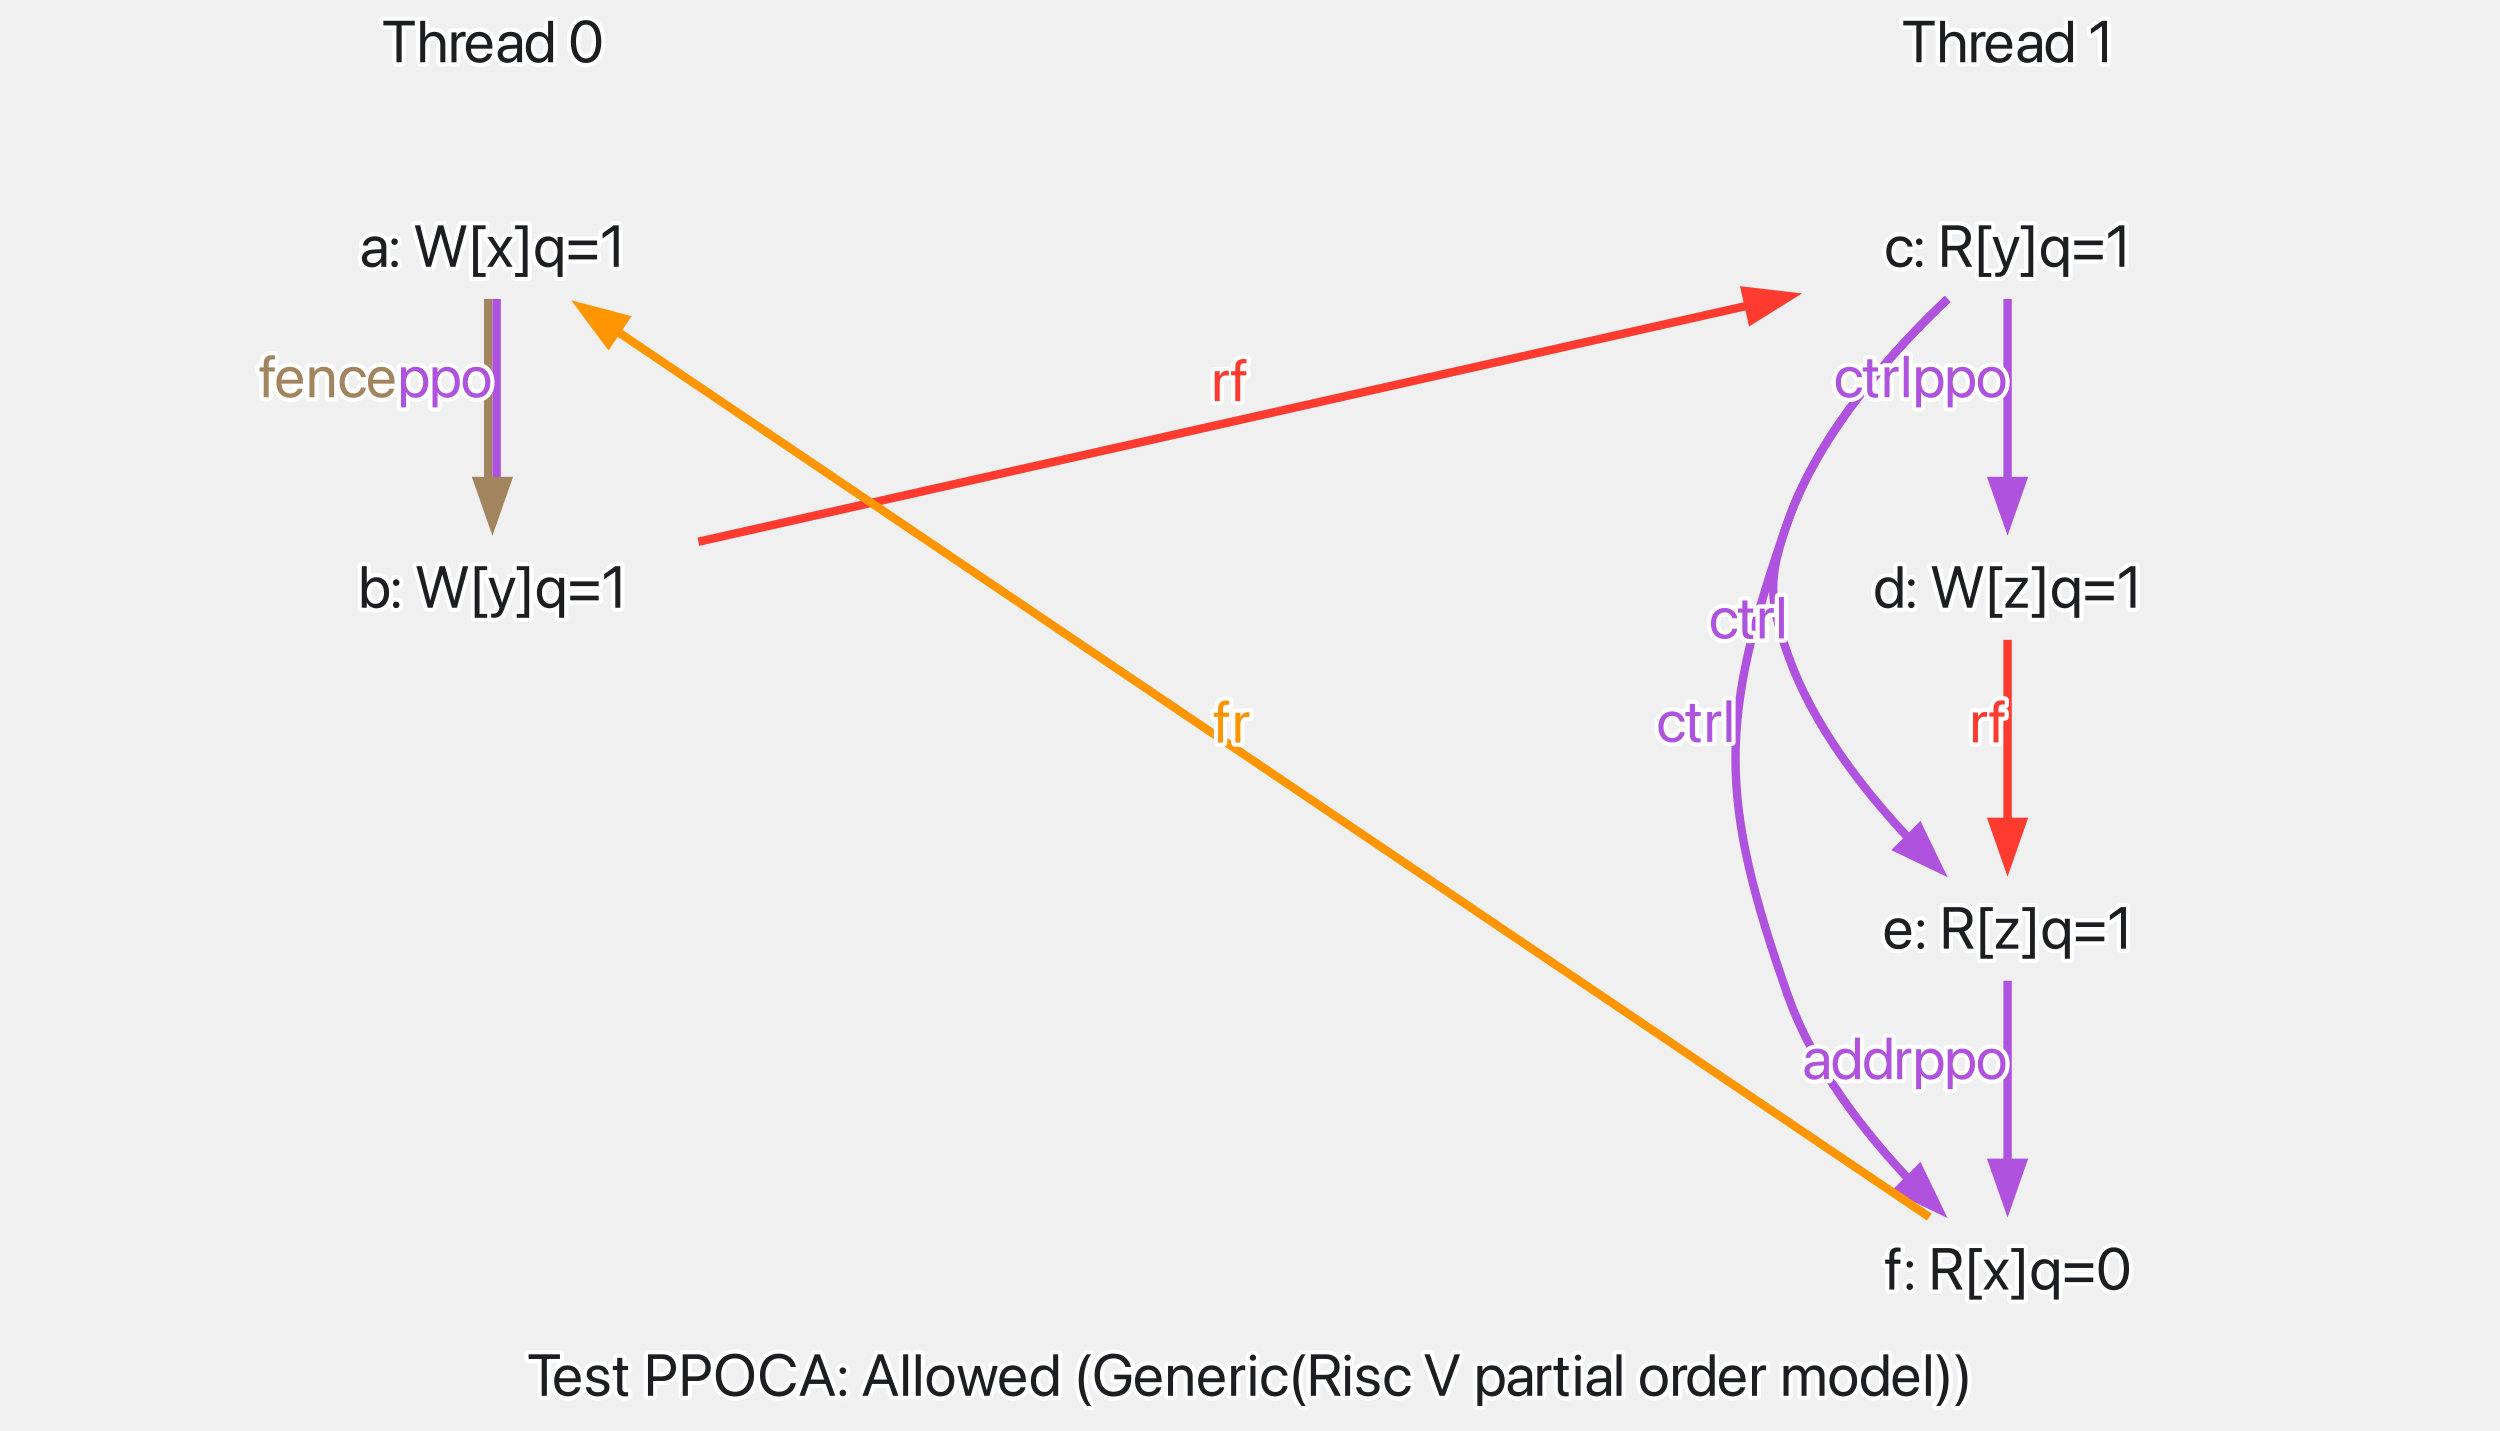
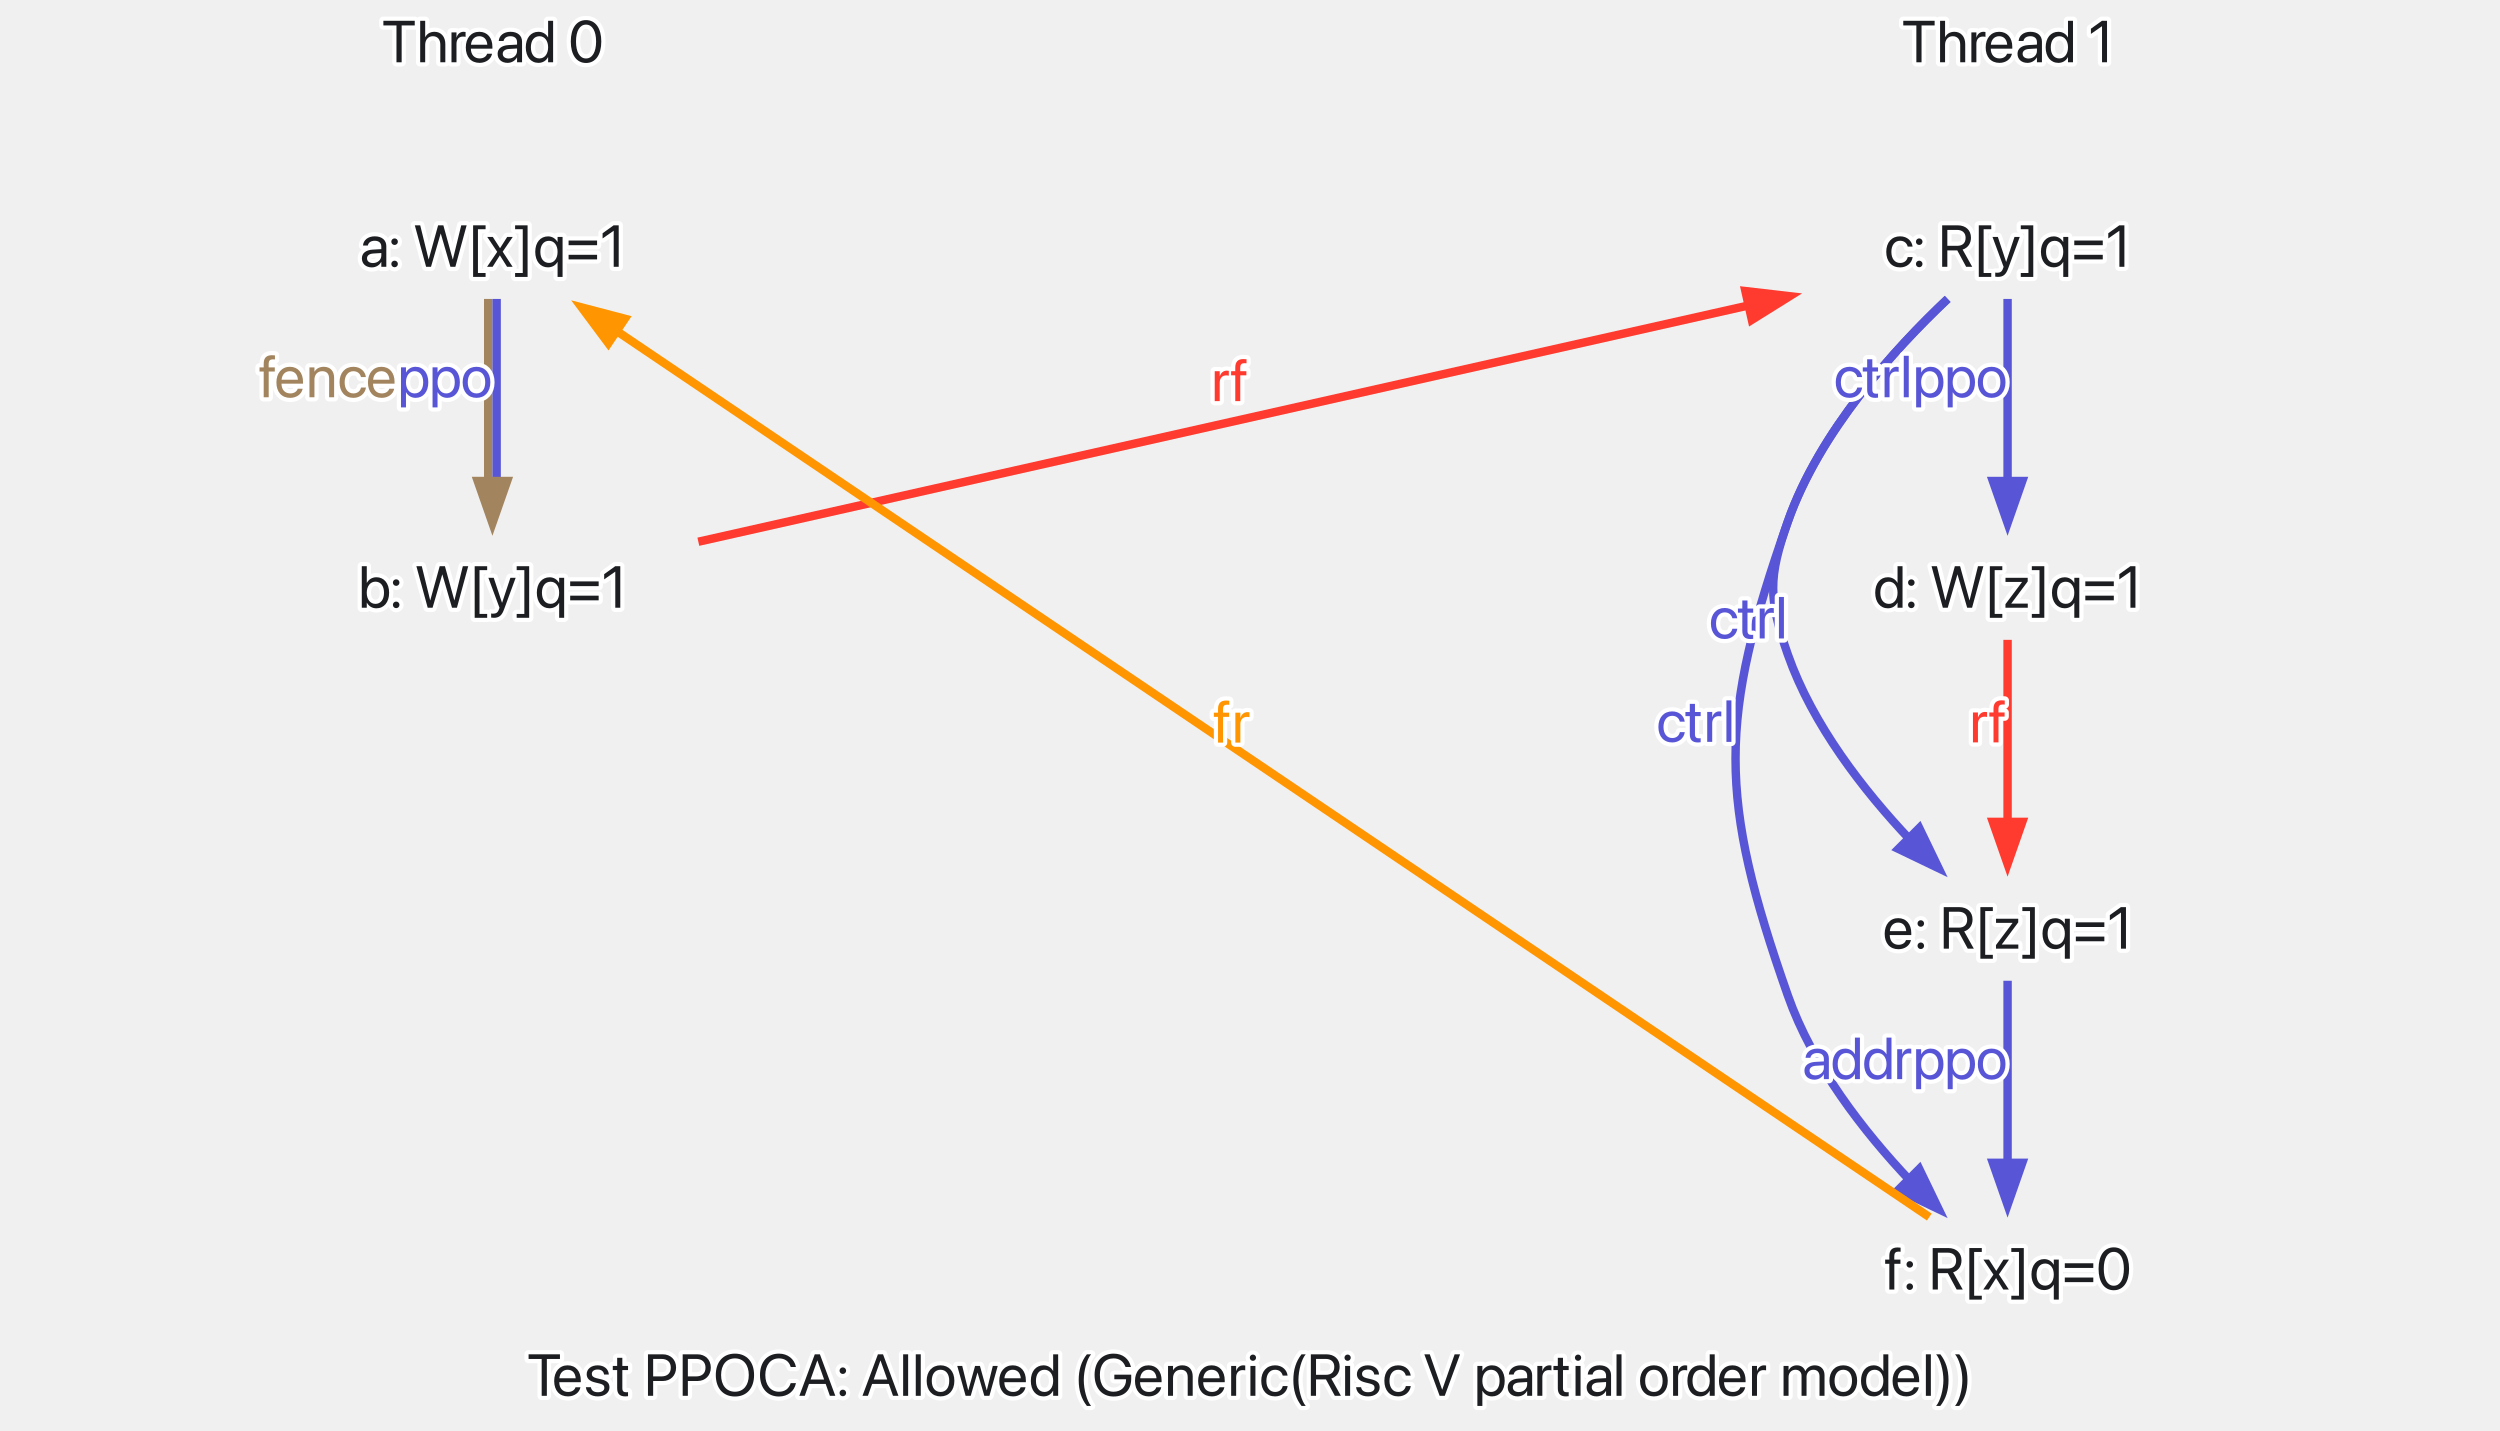
<svg xmlns="http://www.w3.org/2000/svg" xmlns:xlink="http://www.w3.org/1999/xlink" width="594" height="340">
  <defs>
    <path id="c" d="M3.453 0h1.23v-8.758h3.11v-1.105H.343v1.105h3.11Zm0 0" />
    <path id="d" d="M3.7.137c1.55 0 2.714-.93 2.945-2.106l.015-.07H5.488l-.02.062c-.202.61-.84 1.059-1.741 1.059-1.266 0-2.07-.852-2.098-2.316h5.117v-.438c0-2.133-1.18-3.574-3.121-3.574s-3.2 1.512-3.2 3.71v.009C.426-1.293 1.657.137 3.7.137m-.083-6.332c1.04 0 1.805.652 1.922 2.03H1.65c.128-1.323.937-2.03 1.968-2.03m0 0" />
    <path id="e" d="M3.297.137c1.586 0 2.762-.875 2.762-2.121v-.004c0-1.012-.52-1.582-1.957-1.93l-1.13-.273c-.784-.192-1.105-.528-1.105-1.012v-.008c0-.629.531-1.043 1.395-1.043.883 0 1.406.457 1.504 1.149l.007.046h1.133l-.008-.09C5.813-6.335 4.82-7.245 3.262-7.245c-1.54 0-2.614.867-2.614 2.09v.008c0 1.027.653 1.648 1.993 1.968l1.125.274c.808.199 1.074.484 1.074 1v.004c0 .644-.574 1.047-1.54 1.047-.968 0-1.495-.418-1.64-1.13l-.012-.066H.457l.008.063C.609-.718 1.62.137 3.297.137m0 0" />
    <path id="f" d="M3.082.137c.234 0 .488-.028.637-.047v-.965c-.102.008-.239.027-.383.027-.637 0-.969-.21-.969-.972v-4.305H3.72v-.984H2.367v-1.922h-1.23v1.922H.097v.984h1.04v4.313c0 1.359.64 1.949 1.945 1.949m0 0" />
    <path id="h" d="M.957 0h1.23v-3.52h2.286c1.851 0 3.164-1.308 3.164-3.18v-.015c0-1.87-1.313-3.148-3.164-3.148H.957Zm3.2-8.77c1.41 0 2.222.77 2.222 2.07v.013c0 1.3-.813 2.074-2.223 2.074H2.188V-8.77Zm0 0" />
    <path id="i" d="M5.129.164c2.793 0 4.539-1.96 4.539-5.094v-.011c0-3.125-1.75-5.086-4.54-5.086-2.796 0-4.554 1.96-4.554 5.086v.011C.574-1.797 2.324.164 5.13.164m0-1.137c-2.024 0-3.297-1.53-3.297-3.957v-.011c0-2.43 1.277-3.954 3.297-3.954 2.008 0 3.281 1.532 3.281 3.954v.011c0 2.407-1.254 3.957-3.281 3.957m0 0" />
    <path id="j" d="M5.078.164c2.067 0 3.645-1.223 4.02-3.11l.015-.07H7.867l-.02.063c-.429 1.297-1.386 1.98-2.769 1.98-1.96 0-3.238-1.562-3.238-3.964v-.004c0-2.403 1.27-3.954 3.238-3.954 1.39 0 2.36.7 2.742 1.895l.047.148h1.246l-.015-.066c-.375-1.867-1.97-3.11-4.02-3.11-2.746 0-4.504 1.981-4.504 5.087v.003C.574-1.832 2.34.165 5.078.165m0 0" />
    <path id="k" d="M.172 0h1.293l.996-2.824h3.973L7.43 0h1.293L5.059-9.863H3.844Zm4.266-8.387h.027L6.063-3.87H2.836Zm0 0" />
    <path id="l" d="M1.504-5.195a.774.774 0 0 0 .781-.782.77.77 0 0 0-.781-.777.767.767 0 0 0-.777.777c0 .438.34.782.777.782m0 5.293a.774.774 0 0 0 .781-.782.774.774 0 0 0-.781-.78.77.77 0 0 0-.777.78c0 .438.34.782.777.782m0 0" />
    <path id="m" d="M.836 0h1.187v-9.863H.836Zm0 0" />
    <path id="n" d="M3.719.137c1.96 0 3.289-1.422 3.289-3.692v-.015c0-2.27-1.332-3.676-3.297-3.676C1.75-7.246.426-5.832.426-3.57v.015C.426-1.293 1.742.137 3.719.137m.008-1.055c-1.258 0-2.086-.96-2.086-2.637v-.015c0-1.66.836-2.625 2.07-2.625 1.258 0 2.078.957 2.078 2.625v.015c0 1.668-.812 2.637-2.062 2.637m0 0" />
    <path id="o" d="M2.18 0h1.21l1.602-5.504h.028L6.625 0h1.21l1.981-7.11H8.641L7.219-1.327H7.19L5.578-7.11H4.43L2.824-1.33h-.027l-1.422-5.78H.191Zm0 0" />
    <path id="p" d="M3.445.137c1.02 0 1.813-.512 2.258-1.34h.027V0h1.188v-9.863H5.73v3.941h-.027c-.445-.82-1.273-1.324-2.277-1.324-1.785 0-3 1.441-3 3.684v.007c0 2.243 1.203 3.692 3.02 3.692M3.68-.918c-1.258 0-2.04-1.004-2.04-2.637v-.007c0-1.622.782-2.633 2.04-2.633 1.195 0 2.054 1.047 2.054 2.633v.007c0 1.594-.851 2.637-2.054 2.637m0 0" />
    <path id="q" d="M3.242 2.395h.996c-.984-1.145-1.73-3.852-1.73-6.133 0-2.285.746-4.985 1.73-6.125h-.996C1.906-8.168 1.301-6.172 1.301-3.738c0 2.433.605 4.441 1.941 6.133m0 0" />
    <path id="r" d="M5.094.164c2.633 0 4.183-1.578 4.183-4.246v-.938H5.266v1.082h2.78v.176c0 1.657-1.202 2.79-2.952 2.79-2.012 0-3.262-1.532-3.262-4.012v-.008c0-2.434 1.23-3.903 3.262-3.903 1.386 0 2.343.72 2.8 1.97l.028.073h1.293L9.18-6.98c-.457-1.743-1.817-3.047-4.086-3.047-2.754 0-4.52 1.953-4.52 5.035v.008C.574-1.84 2.34.164 5.094.164m0 0" />
    <path id="s" d="M.773 0h1.188v-4.184c0-1.21.734-2.011 1.855-2.011 1.094 0 1.633.636 1.633 1.793V0h1.188v-4.613c0-1.621-.903-2.633-2.461-2.633-1.078 0-1.805.484-2.188 1.148h-.027v-1.011H.773Zm0 0" />
    <path id="t" d="M.773 0h1.188v-4.39c0-1.079.601-1.723 1.527-1.723.285 0 .54.035.633.07v-1.156c-.094-.012-.273-.047-.476-.047-.801 0-1.415.52-1.657 1.34h-.027V-7.11H.773Zm0 0" />
    <path id="u" d="M1.441-8.312a.744.744 0 0 0 .746-.747.74.74 0 0 0-.746-.746.74.74 0 0 0-.742.746c0 .41.332.746.742.746M.848 0h1.191v-7.11H.848Zm0 0" />
    <path id="v" d="M3.719.137c1.605 0 2.777-1.047 2.969-2.399l.003-.05H5.523l-.011.054c-.2.793-.82 1.34-1.793 1.34-1.23 0-2.078-.977-2.078-2.629v-.008c0-1.613.828-2.64 2.066-2.64 1.043 0 1.617.629 1.797 1.34l.012.054H6.68l-.008-.054C6.523-6.07 5.477-7.246 3.707-7.246 1.73-7.246.426-5.812.426-3.57v.007c0 2.262 1.277 3.7 3.293 3.7m0 0" />
    <path id="w" d="M.957 0h1.23v-3.902h2.36L6.66 0h1.442L5.816-4.094c1.23-.39 1.985-1.449 1.985-2.816v-.016c0-1.777-1.246-2.937-3.145-2.937H.957Zm1.23-4.992V-8.77h2.305c1.266 0 2.035.696 2.035 1.872v.015c0 1.207-.715 1.89-1.98 1.89Zm0 0" />
    <path id="x" d="M3.809 0h1.214L8.66-9.863H7.371L4.43-1.477h-.028L1.465-9.863H.172Zm0 0" />
    <path id="y" d="M.773 2.395h1.188v-3.586h.027C2.434-.371 3.262.137 4.266.137c1.785 0 3-1.442 3-3.684v-.008c0-2.242-1.203-3.691-3.02-3.691-1.02 0-1.812.512-2.258 1.34h-.027V-7.11H.773ZM4.012-.918c-1.196 0-2.055-1.043-2.055-2.629v-.008c0-1.593.852-2.64 2.055-2.64 1.258 0 2.039 1.008 2.039 2.64v.008c0 1.617-.781 2.629-2.04 2.629m0 0" />
    <path id="z" d="M2.852.137c.949 0 1.804-.512 2.222-1.293h.028V0h1.187v-4.914c0-1.422-1.05-2.332-2.734-2.332-1.676 0-2.692.941-2.797 2.113l-.004.074h1.148l.012-.062c.137-.637.711-1.074 1.629-1.074.988 0 1.559.527 1.559 1.394v.598l-2.04.113C1.43-3.992.485-3.234.485-2.023v.011c0 1.293.954 2.149 2.368 2.149M1.703-2.012v-.011c0-.664.547-1.086 1.496-1.141l1.903-.117v.582c0 1.031-.864 1.804-1.985 1.804-.855 0-1.414-.433-1.414-1.117m0 0" />
    <path id="A" d="M.773 0h1.188v-4.457c0-.992.684-1.738 1.629-1.738.883 0 1.457.57 1.457 1.43V0h1.187v-4.52c0-.968.664-1.675 1.606-1.675.937 0 1.476.582 1.476 1.558V0h1.192v-4.91c0-1.414-.91-2.336-2.317-2.336-1 0-1.832.512-2.23 1.367h-.027c-.309-.867-1.024-1.367-1.997-1.367-.914 0-1.624.473-1.949 1.176h-.027v-1.04H.773Zm0 0" />
    <path id="B" d="M1.273 2.395c1.332-1.692 1.942-3.7 1.942-6.133 0-2.434-.61-4.43-1.942-6.125h-1c.985 1.14 1.73 3.84 1.73 6.125 0 2.281-.745 4.988-1.73 6.133Zm0 0" />
    <path id="C" d="M.836 0h1.187v-4.148c0-1.211.73-2.047 1.832-2.047 1.11 0 1.766.761 1.766 2.047V0H6.81v-4.355c0-1.723-1.032-2.891-2.543-2.891-1.059 0-1.832.473-2.215 1.27h-.028v-3.887H.836Zm0 0" />
    <path id="D" d="M4.238.164c2.27 0 3.63-1.96 3.63-5.094v-.011c0-3.133-1.36-5.086-3.63-5.086S.621-8.074.621-4.941v.011C.621-1.797 1.97.164 4.238.164m0-1.074C2.734-.91 1.86-2.453 1.86-4.93v-.011c0-2.477.875-4.008 2.38-4.008 1.503 0 2.394 1.531 2.394 4.008v.011c0 2.477-.89 4.02-2.395 4.02m0 0" />
    <path id="E" d="M2.996 0h1.16l2.297-7.902h.027L8.777 0h1.164l2.684-9.863H11.34L9.352-1.766h-.028L7.09-9.863H5.844L3.609-1.766h-.027L1.594-9.863H.309Zm0 0" />
    <path id="F" d="M1.41 2.395h2.965v-.926H2.559V-8.934h1.816v-.93H1.41Zm0 0" />
    <path id="G" d="M.219 0h1.32l1.715-2.707h.027L4.984 0h1.32L3.938-3.602l2.399-3.507H5.012L3.324-4.445h-.027L1.586-7.11H.262L2.64-3.555Zm0 0" />
    <path id="H" d="M3.105 2.395V-9.863H.137v.93h1.82V1.468H.137v.926Zm0 0" />
    <path id="I" d="M5.73 2.395h1.188V-7.11H5.73v1.203h-.027c-.437-.785-1.23-1.328-2.238-1.328C1.66-7.234.425-5.79.425-3.57v.007C.426-1.328 1.649.126 3.438.126c1.02 0 1.84-.5 2.266-1.281h.027ZM3.7-.93c-1.266 0-2.06-1.004-2.06-2.632v-.008c0-1.59.794-2.61 2.06-2.61 1.202 0 2.03 1.032 2.03 2.61v.007C5.73-1.968 4.91-.93 3.7-.93m0 0" />
    <path id="J" d="M.848-5.14h6.77v-1.11H.847Zm0 3.382h6.77v-1.105H.847Zm0 0" />
    <path id="K" d="M3.316 0h1.188v-9.863H3.3L.676-7.977v1.235L3.289-8.56h.027Zm0 0" />
    <path id="L" d="M4.309.137c1.816 0 3.02-1.45 3.02-3.692v-.007c0-2.243-1.216-3.684-3-3.684-1.005 0-1.833.504-2.278 1.324h-.028v-3.941H.836V0h1.187v-1.203h.028c.445.828 1.238 1.34 2.258 1.34M4.074-.918c-1.203 0-2.058-1.043-2.058-2.637v-.007c0-1.586.863-2.633 2.058-2.633 1.258 0 2.04 1.011 2.04 2.633v.007c0 1.633-.782 2.637-2.04 2.637m0 0" />
    <path id="M" d="M1.457 2.395c1.285 0 1.906-.59 2.414-1.95l2.774-7.554h-1.25l-1.97 5.918h-.027L1.438-7.11H.163L2.804.008 2.66.41c-.289.809-.703 1-1.457 1-.144 0-.281-.023-.383-.043v.973c.153.027.403.055.637.055m0 0" />
    <path id="N" d="M1.156 0h1.188v-6.125h1.449v-.984H2.332v-.868c0-.707.328-1.039.984-1.039.184 0 .368.004.512.028v-.965A5 5 0 0 0 3.105-10c-1.312 0-1.949.648-1.949 2.016v.875H.164v.984h.992Zm0 0" />
    <path id="O" d="M.621 0h5.305v-.984H2.004v-.02l3.902-5.238v-.867H.63v.984h3.926v.02L.62-.848Zm0 0" />
  </defs>
  <path fill="none" stroke="#A2845E" stroke-miterlimit="10" stroke-width="2" d="M116 71.027v43.633" />
-   <path fill="none" stroke="#AF52DE" stroke-miterlimit="10" stroke-width="2" d="M118 71.027v43.633" />
+   <path fill="none" stroke="#5856D6" stroke-miterlimit="10" stroke-width="2" d="M118 71.027v43.633" />
  <path fill="#A2845E" stroke="#A2845E" stroke-miterlimit="10" stroke-width="2" d="m120.5 114.281-3.5 10-3.5-10Zm0 0" />
  <path fill="none" stroke="#FF3B30" stroke-miterlimit="10" stroke-width="2" d="M165.926 128.715c64.793-14.578 179.07-40.29 249.613-56.16" />
  <path fill="#FF3B30" stroke="#FF3B30" stroke-miterlimit="10" stroke-width="2" d="m414.703 69.156 10.524 1.219-8.989 5.61Zm0 0" />
-   <path fill="none" stroke="#AF52DE" stroke-miterlimit="10" stroke-width="2" d="M477 71.027v43.633" />
-   <path fill="#AF52DE" stroke="#AF52DE" stroke-miterlimit="10" stroke-width="2" d="m480.5 114.281-3.5 10-3.5-10Zm0 0" />
-   <path fill="none" stroke="#AF52DE" stroke-miterlimit="10" stroke-width="2" d="M462.758 71.023c-12.723 12.004-30.465 31.54-37.957 52.875-4.66 13.274-4.66 18.38 0 31.653 5.851 16.668 17.965 32.238 29.047 43.976" />
-   <path fill="#AF52DE" stroke="#AF52DE" stroke-miterlimit="10" stroke-width="2" d="m456.016 196.746 4.601 9.543-9.55-4.59Zm0 0" />
-   <path fill="none" stroke="#AF52DE" stroke-miterlimit="10" stroke-width="2" d="M462.758 71.023c-12.723 12.004-30.465 31.54-37.957 52.875-16.586 47.243-16.586 65.41 0 112.653 5.851 16.668 17.965 32.238 29.047 43.976" />
-   <path fill="#AF52DE" stroke="#AF52DE" stroke-miterlimit="10" stroke-width="2" d="m456.016 277.746 4.601 9.543-9.55-4.59Zm0 0" />
+   <path fill="none" stroke="#5856D6" stroke-miterlimit="10" stroke-width="2" d="M477 71.027v43.633" />
+   <path fill="#5856D6" stroke="#5856D6" stroke-miterlimit="10" stroke-width="2" d="m480.5 114.281-3.5 10-3.5-10Zm0 0" />
+   <path fill="none" stroke="#5856D6" stroke-miterlimit="10" stroke-width="2" d="M462.758 71.023c-12.723 12.004-30.465 31.54-37.957 52.875-4.66 13.274-4.66 18.38 0 31.653 5.851 16.668 17.965 32.238 29.047 43.976" />
+   <path fill="#5856D6" stroke="#5856D6" stroke-miterlimit="10" stroke-width="2" d="m456.016 196.746 4.601 9.543-9.55-4.59Zm0 0" />
+   <path fill="none" stroke="#5856D6" stroke-miterlimit="10" stroke-width="2" d="M462.758 71.023c-12.723 12.004-30.465 31.54-37.957 52.875-16.586 47.243-16.586 65.41 0 112.653 5.851 16.668 17.965 32.238 29.047 43.976" />
+   <path fill="#5856D6" stroke="#5856D6" stroke-miterlimit="10" stroke-width="2" d="m456.016 277.746 4.601 9.543-9.55-4.59Zm0 0" />
  <path fill="none" stroke="#FF3B30" stroke-miterlimit="10" stroke-width="2" d="M477 152.027v43.633" />
  <path fill="#FF3B30" stroke="#FF3B30" stroke-miterlimit="10" stroke-width="2" d="m480.5 195.281-3.5 10-3.5-10Zm0 0" />
-   <path fill="none" stroke="#AF52DE" stroke-miterlimit="10" stroke-width="2" d="M477 233.027v43.633" />
-   <path fill="#AF52DE" stroke="#AF52DE" stroke-miterlimit="10" stroke-width="2" d="m480.5 276.281-3.5 10-3.5-10Zm0 0" />
+   <path fill="none" stroke="#5856D6" stroke-miterlimit="10" stroke-width="2" d="M477 233.027v43.633" />
+   <path fill="#5856D6" stroke="#5856D6" stroke-miterlimit="10" stroke-width="2" d="m480.5 276.281-3.5 10-3.5-10Zm0 0" />
  <path fill="none" stroke="#FF9500" stroke-miterlimit="10" stroke-width="2" d="M458.402 289.172c-58.765-39.668-240.804-162.543-312.222-210.75" />
  <path fill="#FF9500" stroke="#FF9500" stroke-miterlimit="10" stroke-width="2" d="m144.543 81.54-6.332-8.497 10.246 2.691Zm0 0" />
  <g fill="none" stroke="#FFF" stroke-linecap="round" stroke-linejoin="round" stroke-width="2">
    <use xlink:href="#c" x="125.25" y="331.648" />
    <use xlink:href="#d" x="131.25" y="331.648" />
    <use xlink:href="#e" x="138.75" y="331.648" />
    <use xlink:href="#f" x="145.5" y="331.648" />
    <use xlink:href="#g" x="150" y="331.648" />
    <use xlink:href="#h" x="153" y="331.648" />
    <use xlink:href="#h" x="161.25" y="331.648" />
    <use xlink:href="#i" x="169.5" y="331.648" />
    <use xlink:href="#j" x="180" y="331.648" />
    <use xlink:href="#k" x="189.75" y="331.648" />
    <use xlink:href="#l" x="198.75" y="331.648" />
    <use xlink:href="#g" x="201.75" y="331.648" />
    <use xlink:href="#k" x="204.75" y="331.648" />
    <use xlink:href="#m" x="213.75" y="331.648" />
    <use xlink:href="#m" x="216.75" y="331.648" />
    <use xlink:href="#n" x="219.75" y="331.648" />
    <use xlink:href="#o" x="227.25" y="331.648" />
    <use xlink:href="#d" x="237" y="331.648" />
    <use xlink:href="#p" x="244.5" y="331.648" />
    <use xlink:href="#g" x="252" y="331.648" />
    <use xlink:href="#q" x="255" y="331.648" />
    <use xlink:href="#r" x="259.5" y="331.648" />
    <use xlink:href="#d" x="269.25" y="331.648" />
    <use xlink:href="#s" x="276.75" y="331.648" />
    <use xlink:href="#d" x="284.25" y="331.648" />
    <use xlink:href="#t" x="291.75" y="331.648" />
    <use xlink:href="#u" x="296.25" y="331.648" />
    <use xlink:href="#v" x="299.25" y="331.648" />
    <use xlink:href="#q" x="306" y="331.648" />
    <use xlink:href="#w" x="310.5" y="331.648" />
    <use xlink:href="#u" x="318.75" y="331.648" />
    <use xlink:href="#e" x="321.75" y="331.648" />
    <use xlink:href="#v" x="328.5" y="331.648" />
    <use xlink:href="#g" x="335.25" y="331.648" />
    <use xlink:href="#x" x="338.25" y="331.648" />
    <use xlink:href="#g" x="347.25" y="331.648" />
    <use xlink:href="#y" x="350.25" y="331.648" />
    <use xlink:href="#z" x="357.75" y="331.648" />
    <use xlink:href="#t" x="364.5" y="331.648" />
    <use xlink:href="#f" x="369" y="331.648" />
    <use xlink:href="#u" x="373.5" y="331.648" />
    <use xlink:href="#z" x="376.5" y="331.648" />
    <use xlink:href="#m" x="383.25" y="331.648" />
    <use xlink:href="#g" x="386.25" y="331.648" />
    <use xlink:href="#n" x="389.25" y="331.648" />
    <use xlink:href="#t" x="396.75" y="331.648" />
    <use xlink:href="#p" x="400.5" y="331.648" />
    <use xlink:href="#d" x="408" y="331.648" />
    <use xlink:href="#t" x="415.5" y="331.648" />
    <use xlink:href="#g" x="420" y="331.648" />
    <use xlink:href="#A" x="423" y="331.648" />
    <use xlink:href="#n" x="434.25" y="331.648" />
    <use xlink:href="#p" x="441.75" y="331.648" />
    <use xlink:href="#d" x="449.25" y="331.648" />
    <use xlink:href="#m" x="456.75" y="331.648" />
    <use xlink:href="#B" x="459.75" y="331.648" />
    <use xlink:href="#B" x="464.25" y="331.648" />
  </g>
  <g fill="#1C1E21">
    <use xlink:href="#c" x="125.25" y="331.648" />
    <use xlink:href="#d" x="131.25" y="331.648" />
    <use xlink:href="#e" x="138.75" y="331.648" />
    <use xlink:href="#f" x="145.5" y="331.648" />
    <use xlink:href="#g" x="150" y="331.648" />
    <use xlink:href="#h" x="153" y="331.648" />
    <use xlink:href="#h" x="161.25" y="331.648" />
    <use xlink:href="#i" x="169.5" y="331.648" />
    <use xlink:href="#j" x="180" y="331.648" />
    <use xlink:href="#k" x="189.75" y="331.648" />
    <use xlink:href="#l" x="198.75" y="331.648" />
    <use xlink:href="#g" x="201.75" y="331.648" />
    <use xlink:href="#k" x="204.75" y="331.648" />
    <use xlink:href="#m" x="213.75" y="331.648" />
    <use xlink:href="#m" x="216.75" y="331.648" />
    <use xlink:href="#n" x="219.75" y="331.648" />
    <use xlink:href="#o" x="227.25" y="331.648" />
    <use xlink:href="#d" x="237" y="331.648" />
    <use xlink:href="#p" x="244.5" y="331.648" />
    <use xlink:href="#g" x="252" y="331.648" />
    <use xlink:href="#q" x="255" y="331.648" />
    <use xlink:href="#r" x="259.5" y="331.648" />
    <use xlink:href="#d" x="269.25" y="331.648" />
    <use xlink:href="#s" x="276.75" y="331.648" />
    <use xlink:href="#d" x="284.25" y="331.648" />
    <use xlink:href="#t" x="291.75" y="331.648" />
    <use xlink:href="#u" x="296.25" y="331.648" />
    <use xlink:href="#v" x="299.25" y="331.648" />
    <use xlink:href="#q" x="306" y="331.648" />
    <use xlink:href="#w" x="310.5" y="331.648" />
    <use xlink:href="#u" x="318.75" y="331.648" />
    <use xlink:href="#e" x="321.75" y="331.648" />
    <use xlink:href="#v" x="328.5" y="331.648" />
    <use xlink:href="#g" x="335.25" y="331.648" />
    <use xlink:href="#x" x="338.25" y="331.648" />
    <use xlink:href="#g" x="347.25" y="331.648" />
    <use xlink:href="#y" x="350.25" y="331.648" />
    <use xlink:href="#z" x="357.75" y="331.648" />
    <use xlink:href="#t" x="364.5" y="331.648" />
    <use xlink:href="#f" x="369" y="331.648" />
    <use xlink:href="#u" x="373.5" y="331.648" />
    <use xlink:href="#z" x="376.5" y="331.648" />
    <use xlink:href="#m" x="383.25" y="331.648" />
    <use xlink:href="#g" x="386.25" y="331.648" />
    <use xlink:href="#n" x="389.25" y="331.648" />
    <use xlink:href="#t" x="396.75" y="331.648" />
    <use xlink:href="#p" x="400.5" y="331.648" />
    <use xlink:href="#d" x="408" y="331.648" />
    <use xlink:href="#t" x="415.5" y="331.648" />
    <use xlink:href="#g" x="420" y="331.648" />
    <use xlink:href="#A" x="423" y="331.648" />
    <use xlink:href="#n" x="434.25" y="331.648" />
    <use xlink:href="#p" x="441.75" y="331.648" />
    <use xlink:href="#d" x="449.25" y="331.648" />
    <use xlink:href="#m" x="456.75" y="331.648" />
    <use xlink:href="#B" x="459.75" y="331.648" />
    <use xlink:href="#B" x="464.25" y="331.648" />
  </g>
  <g fill="none" stroke="#FFF" stroke-linecap="round" stroke-linejoin="round" stroke-width="2">
    <use xlink:href="#c" x="90.75" y="14.801" />
    <use xlink:href="#C" x="99" y="14.801" />
    <use xlink:href="#t" x="106.5" y="14.801" />
    <use xlink:href="#d" x="110.25" y="14.801" />
    <use xlink:href="#z" x="117.75" y="14.801" />
    <use xlink:href="#p" x="124.5" y="14.801" />
    <use xlink:href="#g" x="132" y="14.801" />
    <use xlink:href="#D" x="135" y="14.801" />
  </g>
  <g fill="#1C1E21">
    <use xlink:href="#c" x="90.75" y="14.801" />
    <use xlink:href="#C" x="99" y="14.801" />
    <use xlink:href="#t" x="106.5" y="14.801" />
    <use xlink:href="#d" x="110.25" y="14.801" />
    <use xlink:href="#z" x="117.75" y="14.801" />
    <use xlink:href="#p" x="124.5" y="14.801" />
    <use xlink:href="#g" x="132" y="14.801" />
    <use xlink:href="#D" x="135" y="14.801" />
  </g>
  <g fill="none" stroke="#FFF" stroke-linecap="round" stroke-linejoin="round" stroke-width="2">
    <use xlink:href="#z" x="85.5" y="63.398" />
    <use xlink:href="#l" x="92.25" y="63.398" />
    <use xlink:href="#g" x="95.25" y="63.398" />
    <use xlink:href="#E" x="98.25" y="63.398" />
    <use xlink:href="#F" x="111" y="63.398" />
    <use xlink:href="#G" x="115.5" y="63.398" />
    <use xlink:href="#H" x="122.25" y="63.398" />
    <use xlink:href="#I" x="126.75" y="63.398" />
    <use xlink:href="#J" x="134.25" y="63.398" />
    <use xlink:href="#K" x="142.5" y="63.398" />
  </g>
  <g fill="#1C1E21">
    <use xlink:href="#z" x="85.5" y="63.398" />
    <use xlink:href="#l" x="92.25" y="63.398" />
    <use xlink:href="#g" x="95.25" y="63.398" />
    <use xlink:href="#E" x="98.25" y="63.398" />
    <use xlink:href="#F" x="111" y="63.398" />
    <use xlink:href="#G" x="115.5" y="63.398" />
    <use xlink:href="#H" x="122.25" y="63.398" />
    <use xlink:href="#I" x="126.75" y="63.398" />
    <use xlink:href="#J" x="134.25" y="63.398" />
    <use xlink:href="#K" x="142.5" y="63.398" />
  </g>
  <g fill="none" stroke="#FFF" stroke-linecap="round" stroke-linejoin="round" stroke-width="2">
    <use xlink:href="#L" x="85.125" y="144.398" />
    <use xlink:href="#l" x="92.625" y="144.398" />
    <use xlink:href="#g" x="95.625" y="144.398" />
    <use xlink:href="#E" x="98.625" y="144.398" />
    <use xlink:href="#F" x="111.375" y="144.398" />
    <use xlink:href="#M" x="115.875" y="144.398" />
    <use xlink:href="#H" x="122.625" y="144.398" />
    <use xlink:href="#I" x="127.125" y="144.398" />
    <use xlink:href="#J" x="134.625" y="144.398" />
    <use xlink:href="#K" x="142.875" y="144.398" />
  </g>
  <g fill="#1C1E21">
    <use xlink:href="#L" x="85.125" y="144.398" />
    <use xlink:href="#l" x="92.625" y="144.398" />
    <use xlink:href="#g" x="95.625" y="144.398" />
    <use xlink:href="#E" x="98.625" y="144.398" />
    <use xlink:href="#F" x="111.375" y="144.398" />
    <use xlink:href="#M" x="115.875" y="144.398" />
    <use xlink:href="#H" x="122.625" y="144.398" />
    <use xlink:href="#I" x="127.125" y="144.398" />
    <use xlink:href="#J" x="134.625" y="144.398" />
    <use xlink:href="#K" x="142.875" y="144.398" />
  </g>
  <g fill="none" stroke="#FFF" stroke-linecap="round" stroke-linejoin="round" stroke-width="2">
    <use xlink:href="#N" x="61.5" y="94.395" />
    <use xlink:href="#d" x="65.25" y="94.395" />
    <use xlink:href="#s" x="72.75" y="94.395" />
    <use xlink:href="#v" x="80.25" y="94.395" />
    <use xlink:href="#d" x="87" y="94.395" />
  </g>
  <g fill="#A2845E">
    <use xlink:href="#N" x="61.5" y="94.395" />
    <use xlink:href="#d" x="65.25" y="94.395" />
    <use xlink:href="#s" x="72.75" y="94.395" />
    <use xlink:href="#v" x="80.25" y="94.395" />
    <use xlink:href="#d" x="87" y="94.395" />
  </g>
  <g fill="none" stroke="#FFF" stroke-linecap="round" stroke-linejoin="round" stroke-width="2">
    <use xlink:href="#y" x="94.5" y="94.395" />
    <use xlink:href="#y" x="102" y="94.395" />
    <use xlink:href="#n" x="109.5" y="94.395" />
  </g>
-   <g fill="#AF52DE">
+   <g fill="#5856D6">
    <use xlink:href="#y" x="94.5" y="94.395" />
    <use xlink:href="#y" x="102" y="94.395" />
    <use xlink:href="#n" x="109.5" y="94.395" />
  </g>
  <g fill="none" stroke="#FFF" stroke-linecap="round" stroke-linejoin="round" stroke-width="2">
    <use xlink:href="#v" x="447.75" y="63.398" />
    <use xlink:href="#l" x="454.5" y="63.398" />
    <use xlink:href="#g" x="457.5" y="63.398" />
    <use xlink:href="#w" x="460.5" y="63.398" />
    <use xlink:href="#F" x="468.75" y="63.398" />
    <use xlink:href="#M" x="473.25" y="63.398" />
    <use xlink:href="#H" x="480" y="63.398" />
    <use xlink:href="#I" x="484.5" y="63.398" />
    <use xlink:href="#J" x="492" y="63.398" />
    <use xlink:href="#K" x="500.25" y="63.398" />
  </g>
  <g fill="#1C1E21">
    <use xlink:href="#v" x="447.75" y="63.398" />
    <use xlink:href="#l" x="454.5" y="63.398" />
    <use xlink:href="#g" x="457.5" y="63.398" />
    <use xlink:href="#w" x="460.5" y="63.398" />
    <use xlink:href="#F" x="468.75" y="63.398" />
    <use xlink:href="#M" x="473.25" y="63.398" />
    <use xlink:href="#H" x="480" y="63.398" />
    <use xlink:href="#I" x="484.5" y="63.398" />
    <use xlink:href="#J" x="492" y="63.398" />
    <use xlink:href="#K" x="500.25" y="63.398" />
  </g>
  <g fill="none" stroke="#FFF" stroke-linecap="round" stroke-linejoin="round" stroke-width="2">
    <use xlink:href="#t" x="287.844" y="95.309" />
    <use xlink:href="#N" x="292.344" y="95.309" />
  </g>
  <g fill="#FF3B30">
    <use xlink:href="#t" x="287.844" y="95.309" />
    <use xlink:href="#N" x="292.344" y="95.309" />
  </g>
  <g fill="none" stroke="#FFF" stroke-linecap="round" stroke-linejoin="round" stroke-width="2">
    <use xlink:href="#c" x="451.875" y="14.801" />
    <use xlink:href="#C" x="460.125" y="14.801" />
    <use xlink:href="#t" x="467.625" y="14.801" />
    <use xlink:href="#d" x="471.375" y="14.801" />
    <use xlink:href="#z" x="478.875" y="14.801" />
    <use xlink:href="#p" x="485.625" y="14.801" />
    <use xlink:href="#g" x="493.125" y="14.801" />
    <use xlink:href="#K" x="496.125" y="14.801" />
  </g>
  <g fill="#1C1E21">
    <use xlink:href="#c" x="451.875" y="14.801" />
    <use xlink:href="#C" x="460.125" y="14.801" />
    <use xlink:href="#t" x="467.625" y="14.801" />
    <use xlink:href="#d" x="471.375" y="14.801" />
    <use xlink:href="#z" x="478.875" y="14.801" />
    <use xlink:href="#p" x="485.625" y="14.801" />
    <use xlink:href="#g" x="493.125" y="14.801" />
    <use xlink:href="#K" x="496.125" y="14.801" />
  </g>
  <g fill="none" stroke="#FFF" stroke-linecap="round" stroke-linejoin="round" stroke-width="2">
    <use xlink:href="#p" x="445.125" y="144.398" />
    <use xlink:href="#l" x="452.625" y="144.398" />
    <use xlink:href="#g" x="455.625" y="144.398" />
    <use xlink:href="#E" x="458.625" y="144.398" />
    <use xlink:href="#F" x="471.375" y="144.398" />
    <use xlink:href="#O" x="475.875" y="144.398" />
    <use xlink:href="#H" x="482.625" y="144.398" />
    <use xlink:href="#I" x="487.125" y="144.398" />
    <use xlink:href="#J" x="494.625" y="144.398" />
    <use xlink:href="#K" x="502.875" y="144.398" />
  </g>
  <g fill="#1C1E21">
    <use xlink:href="#p" x="445.125" y="144.398" />
    <use xlink:href="#l" x="452.625" y="144.398" />
    <use xlink:href="#g" x="455.625" y="144.398" />
    <use xlink:href="#E" x="458.625" y="144.398" />
    <use xlink:href="#F" x="471.375" y="144.398" />
    <use xlink:href="#O" x="475.875" y="144.398" />
    <use xlink:href="#H" x="482.625" y="144.398" />
    <use xlink:href="#I" x="487.125" y="144.398" />
    <use xlink:href="#J" x="494.625" y="144.398" />
    <use xlink:href="#K" x="502.875" y="144.398" />
  </g>
  <g fill="none" stroke="#FFF" stroke-linecap="round" stroke-linejoin="round" stroke-width="2">
    <use xlink:href="#v" x="435.75" y="94.395" />
    <use xlink:href="#f" x="442.5" y="94.395" />
    <use xlink:href="#t" x="447" y="94.395" />
    <use xlink:href="#m" x="451.5" y="94.395" />
  </g>
-   <g fill="#AF52DE">
+   <g fill="#5856D6">
    <use xlink:href="#v" x="435.75" y="94.395" />
    <use xlink:href="#f" x="442.5" y="94.395" />
    <use xlink:href="#t" x="447" y="94.395" />
    <use xlink:href="#m" x="451.5" y="94.395" />
  </g>
  <g fill="none" stroke="#FFF" stroke-linecap="round" stroke-linejoin="round" stroke-width="2">
    <use xlink:href="#y" x="454.5" y="94.395" />
    <use xlink:href="#y" x="462" y="94.395" />
    <use xlink:href="#n" x="469.5" y="94.395" />
  </g>
-   <g fill="#AF52DE">
+   <g fill="#5856D6">
    <use xlink:href="#y" x="454.5" y="94.395" />
    <use xlink:href="#y" x="462" y="94.395" />
    <use xlink:href="#n" x="469.5" y="94.395" />
  </g>
  <g fill="none" stroke="#FFF" stroke-linecap="round" stroke-linejoin="round" stroke-width="2">
    <use xlink:href="#d" x="447.375" y="225.398" />
    <use xlink:href="#l" x="454.875" y="225.398" />
    <use xlink:href="#g" x="457.875" y="225.398" />
    <use xlink:href="#w" x="460.875" y="225.398" />
    <use xlink:href="#F" x="469.125" y="225.398" />
    <use xlink:href="#O" x="473.625" y="225.398" />
    <use xlink:href="#H" x="480.375" y="225.398" />
    <use xlink:href="#I" x="484.875" y="225.398" />
    <use xlink:href="#J" x="492.375" y="225.398" />
    <use xlink:href="#K" x="500.625" y="225.398" />
  </g>
  <g fill="#1C1E21">
    <use xlink:href="#d" x="447.375" y="225.398" />
    <use xlink:href="#l" x="454.875" y="225.398" />
    <use xlink:href="#g" x="457.875" y="225.398" />
    <use xlink:href="#w" x="460.875" y="225.398" />
    <use xlink:href="#F" x="469.125" y="225.398" />
    <use xlink:href="#O" x="473.625" y="225.398" />
    <use xlink:href="#H" x="480.375" y="225.398" />
    <use xlink:href="#I" x="484.875" y="225.398" />
    <use xlink:href="#J" x="492.375" y="225.398" />
    <use xlink:href="#K" x="500.625" y="225.398" />
  </g>
  <g fill="none" stroke="#FFF" stroke-linecap="round" stroke-linejoin="round" stroke-width="2">
    <use xlink:href="#v" x="406.086" y="151.699" />
    <use xlink:href="#f" x="412.836" y="151.699" />
    <use xlink:href="#t" x="417.336" y="151.699" />
    <use xlink:href="#m" x="421.836" y="151.699" />
  </g>
-   <g fill="#AF52DE">
+   <g fill="#5856D6">
    <use xlink:href="#v" x="406.086" y="151.699" />
    <use xlink:href="#f" x="412.836" y="151.699" />
    <use xlink:href="#t" x="417.336" y="151.699" />
    <use xlink:href="#m" x="421.836" y="151.699" />
  </g>
  <g fill="none" stroke="#FFF" stroke-linecap="round" stroke-linejoin="round" stroke-width="2">
    <use xlink:href="#N" x="447.75" y="306.398" />
    <use xlink:href="#l" x="452.25" y="306.398" />
    <use xlink:href="#g" x="455.25" y="306.398" />
    <use xlink:href="#w" x="458.25" y="306.398" />
    <use xlink:href="#F" x="466.5" y="306.398" />
    <use xlink:href="#G" x="471" y="306.398" />
    <use xlink:href="#H" x="477.75" y="306.398" />
    <use xlink:href="#I" x="482.25" y="306.398" />
    <use xlink:href="#J" x="489.75" y="306.398" />
    <use xlink:href="#D" x="498" y="306.398" />
  </g>
  <g fill="#1C1E21">
    <use xlink:href="#N" x="447.75" y="306.398" />
    <use xlink:href="#l" x="452.25" y="306.398" />
    <use xlink:href="#g" x="455.25" y="306.398" />
    <use xlink:href="#w" x="458.25" y="306.398" />
    <use xlink:href="#F" x="466.5" y="306.398" />
    <use xlink:href="#G" x="471" y="306.398" />
    <use xlink:href="#H" x="477.75" y="306.398" />
    <use xlink:href="#I" x="482.25" y="306.398" />
    <use xlink:href="#J" x="489.75" y="306.398" />
    <use xlink:href="#D" x="498" y="306.398" />
  </g>
  <g fill="none" stroke="#FFF" stroke-linecap="round" stroke-linejoin="round" stroke-width="2">
    <use xlink:href="#v" x="393.609" y="176.273" />
    <use xlink:href="#f" x="400.359" y="176.273" />
    <use xlink:href="#t" x="404.859" y="176.273" />
    <use xlink:href="#m" x="409.359" y="176.273" />
  </g>
-   <g fill="#AF52DE">
+   <g fill="#5856D6">
    <use xlink:href="#v" x="393.609" y="176.273" />
    <use xlink:href="#f" x="400.359" y="176.273" />
    <use xlink:href="#t" x="404.859" y="176.273" />
    <use xlink:href="#m" x="409.359" y="176.273" />
  </g>
  <g fill="none" stroke="#FFF" stroke-linecap="round" stroke-linejoin="round" stroke-width="2">
    <use xlink:href="#t" x="468" y="176.395" />
    <use xlink:href="#N" x="472.5" y="176.395" />
  </g>
  <g fill="#FF3B30">
    <use xlink:href="#t" x="468" y="176.395" />
    <use xlink:href="#N" x="472.5" y="176.395" />
  </g>
  <g fill="none" stroke="#FFF" stroke-linecap="round" stroke-linejoin="round" stroke-width="2">
    <use xlink:href="#z" x="428.25" y="256.395" />
    <use xlink:href="#p" x="435" y="256.395" />
    <use xlink:href="#p" x="442.5" y="256.395" />
    <use xlink:href="#t" x="450" y="256.395" />
  </g>
-   <g fill="#AF52DE">
+   <g fill="#5856D6">
    <use xlink:href="#z" x="428.25" y="256.395" />
    <use xlink:href="#p" x="435" y="256.395" />
    <use xlink:href="#p" x="442.5" y="256.395" />
    <use xlink:href="#t" x="450" y="256.395" />
  </g>
  <g fill="none" stroke="#FFF" stroke-linecap="round" stroke-linejoin="round" stroke-width="2">
    <use xlink:href="#y" x="454.5" y="256.395" />
    <use xlink:href="#y" x="462" y="256.395" />
    <use xlink:href="#n" x="469.5" y="256.395" />
  </g>
-   <g fill="#AF52DE">
+   <g fill="#5856D6">
    <use xlink:href="#y" x="454.5" y="256.395" />
    <use xlink:href="#y" x="462" y="256.395" />
    <use xlink:href="#n" x="469.5" y="256.395" />
  </g>
  <g fill="none" stroke="#FFF" stroke-linecap="round" stroke-linejoin="round" stroke-width="2">
    <use xlink:href="#N" x="288.25" y="176.445" />
    <use xlink:href="#t" x="292.75" y="176.445" />
  </g>
  <g fill="#FF9500">
    <use xlink:href="#N" x="288.25" y="176.445" />
    <use xlink:href="#t" x="292.75" y="176.445" />
  </g>
</svg>
